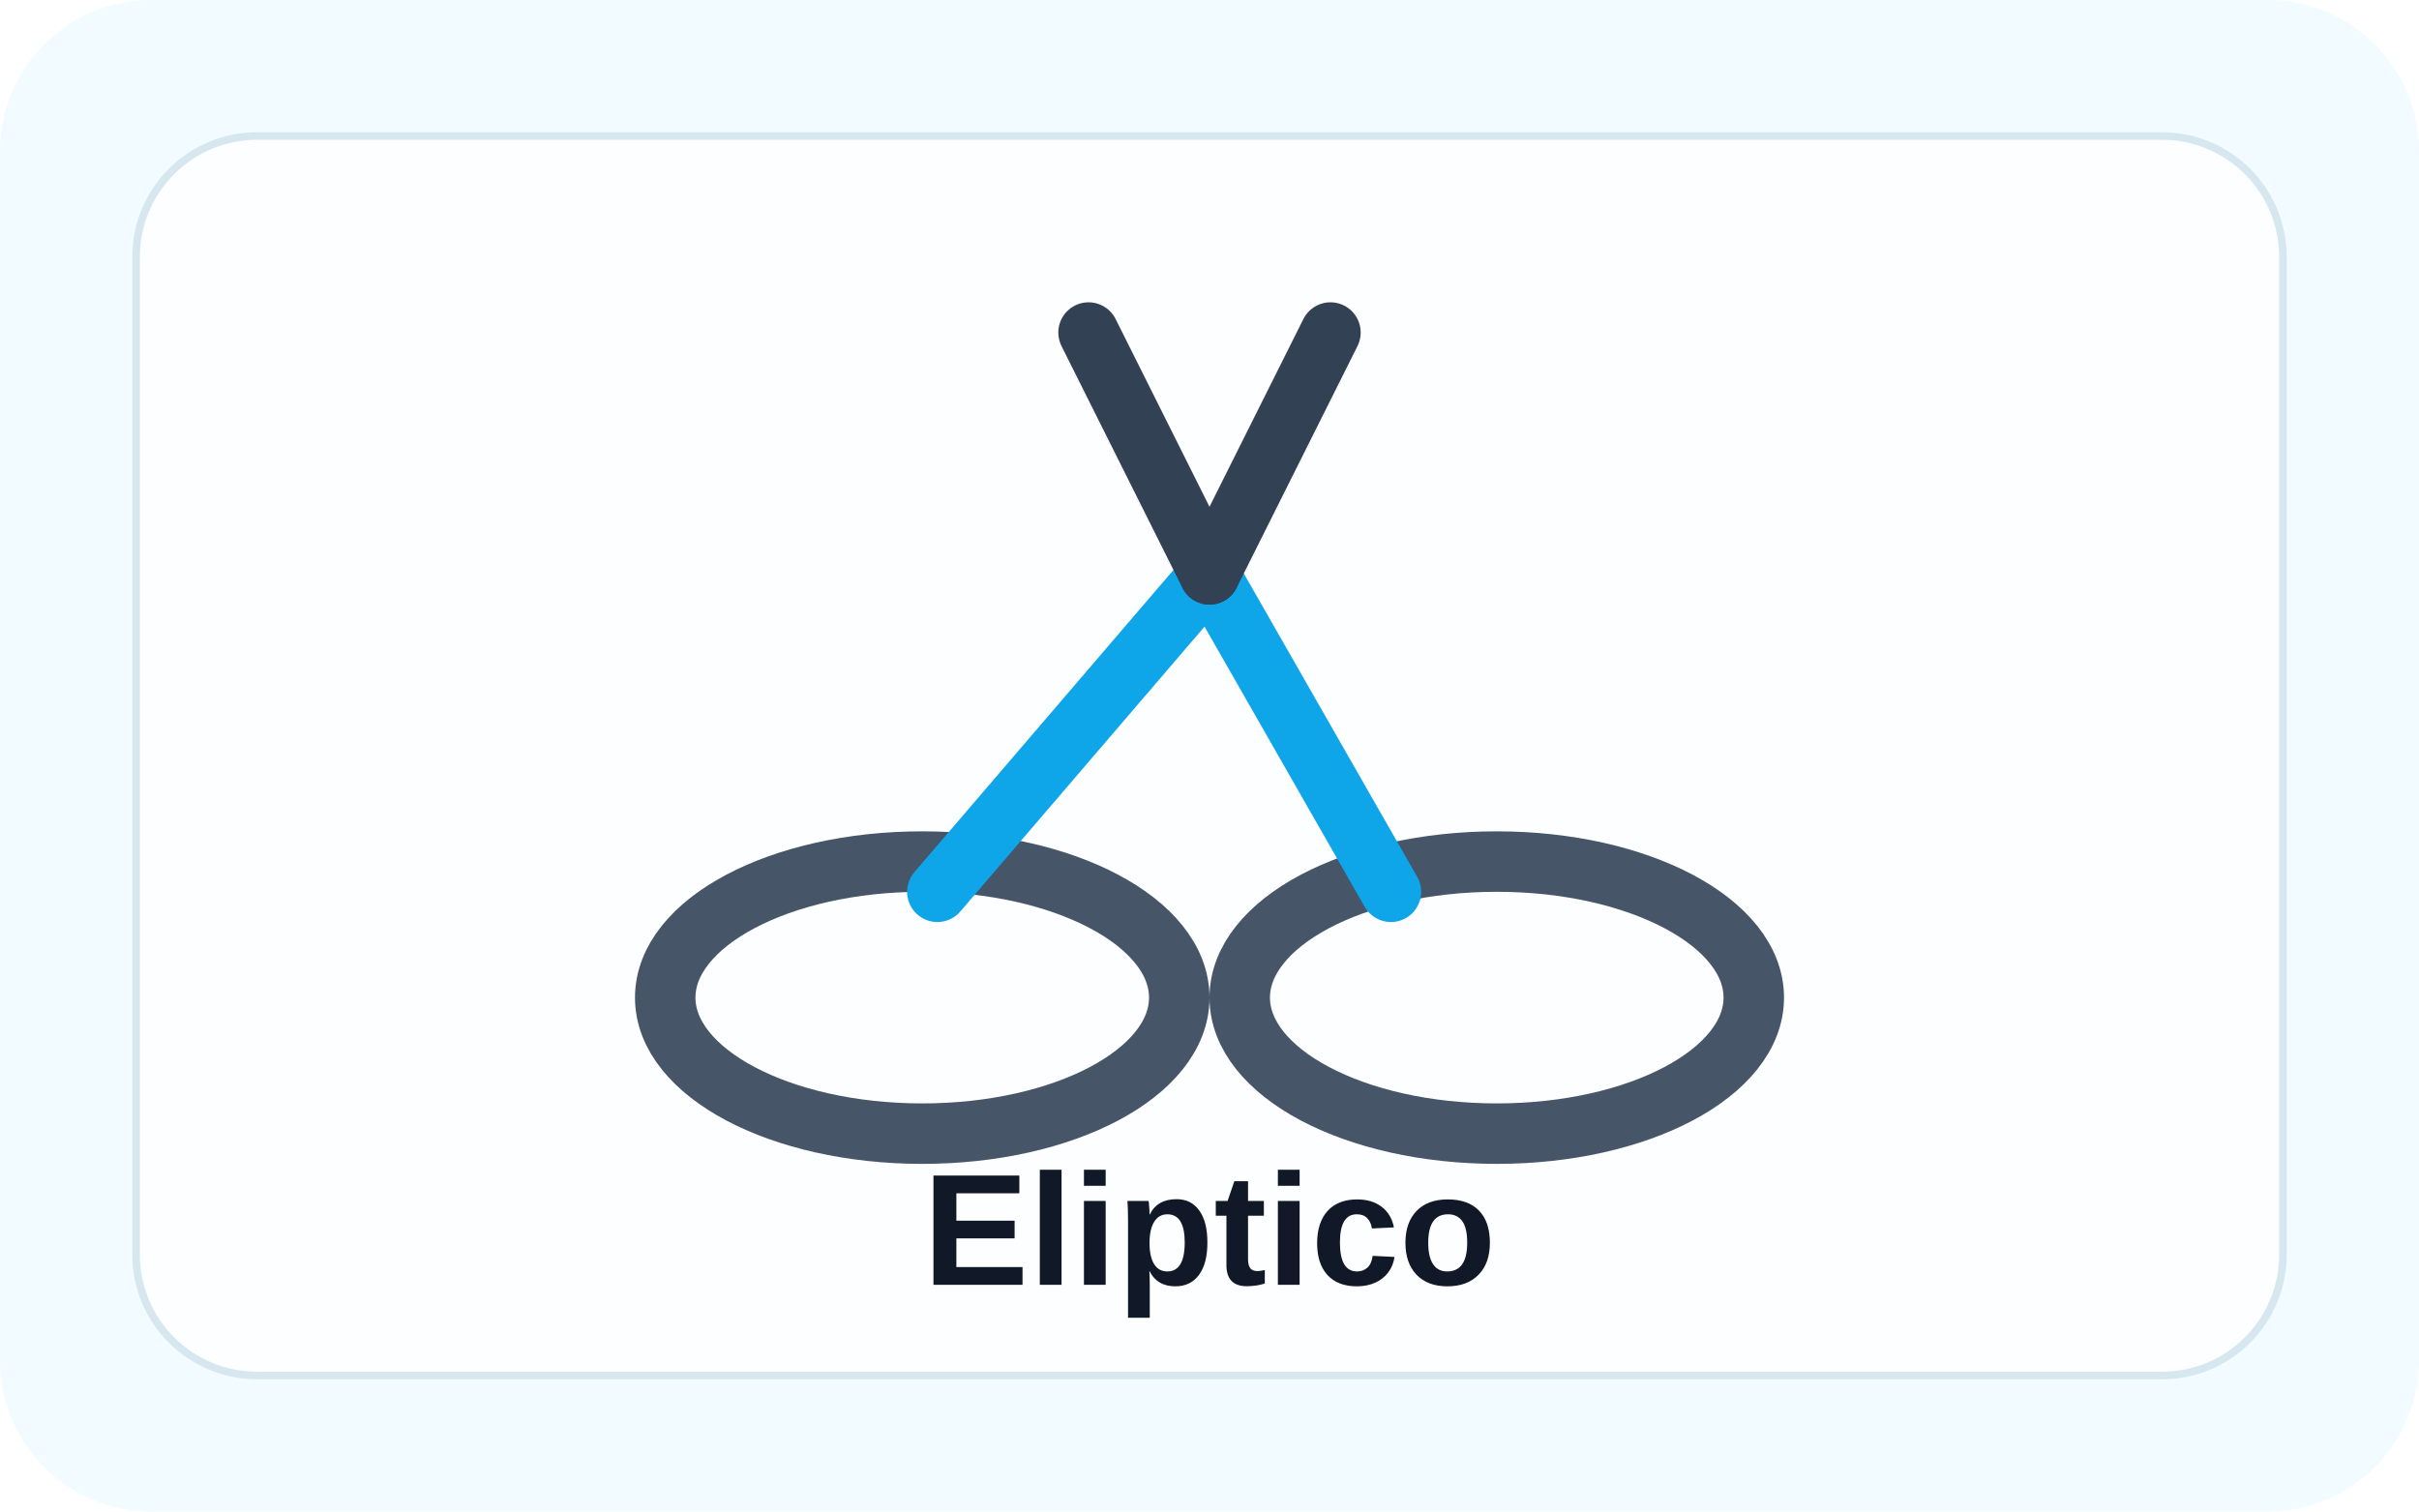
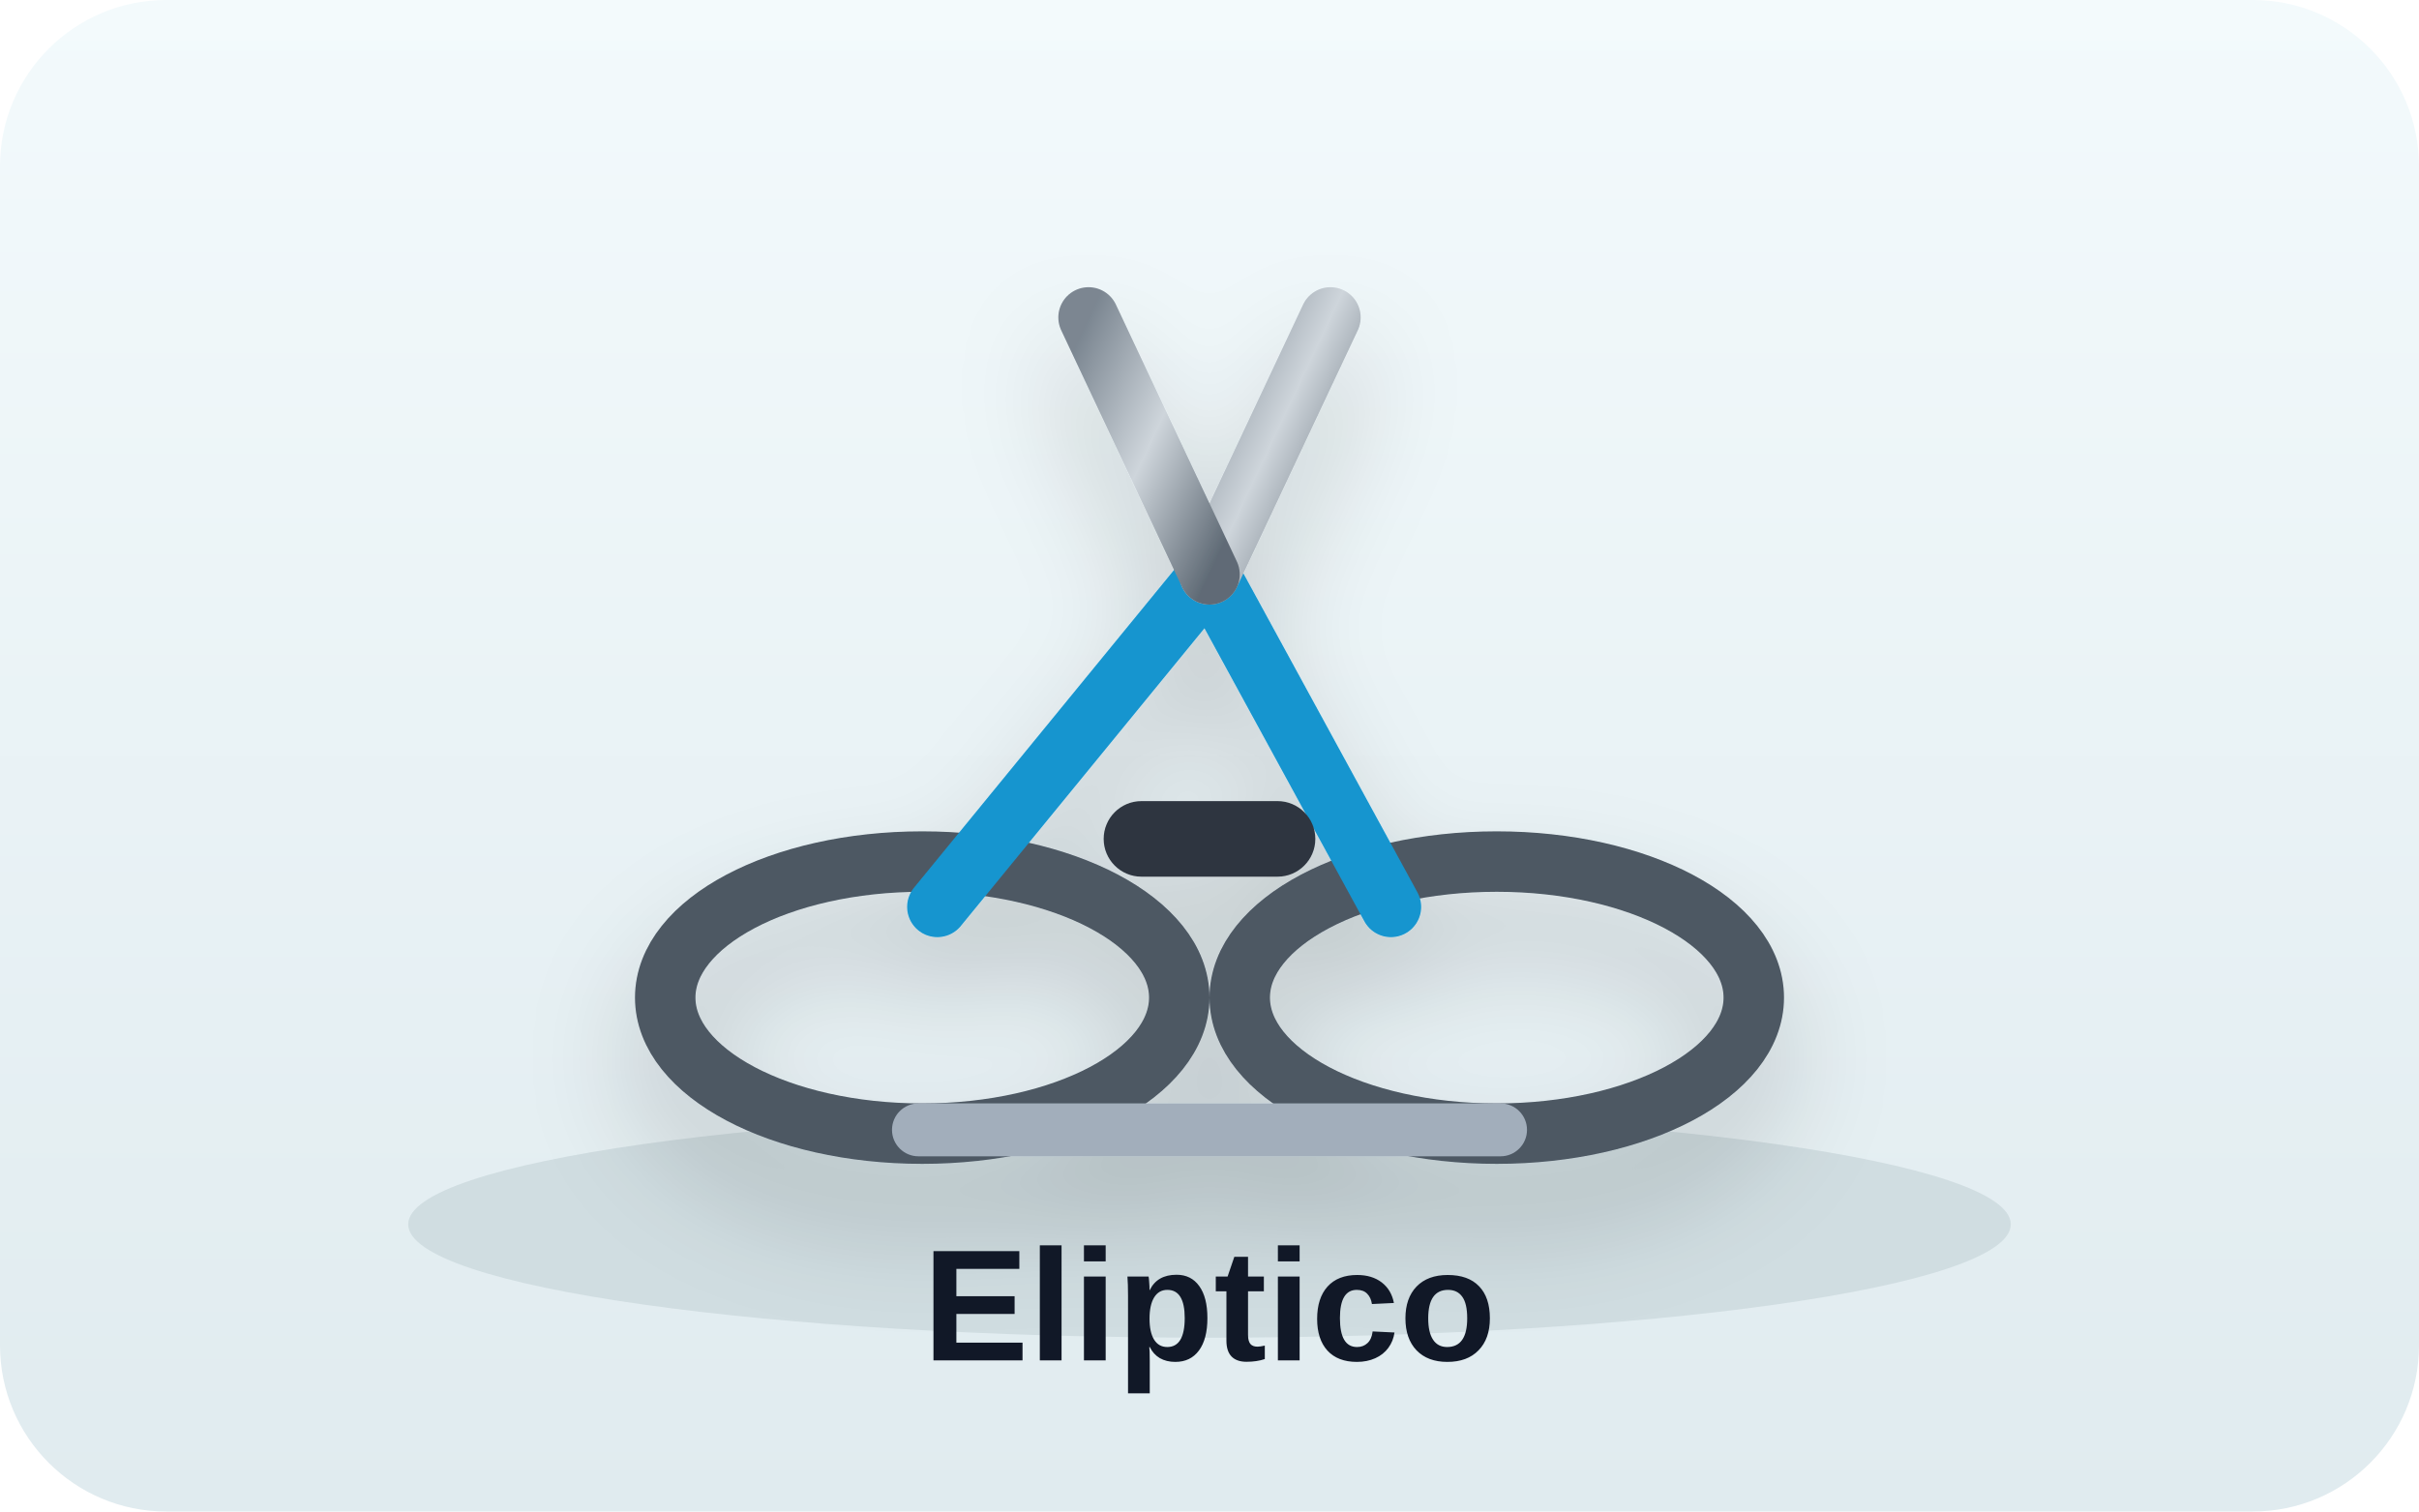
<svg xmlns="http://www.w3.org/2000/svg" viewBox="0 0 320 200" role="img" aria-label="Elíptico">
-   <rect width="320" height="200" rx="20" fill="#f2fbff" />
-   <rect x="18" y="18" width="284" height="164" rx="16" fill="#fcfeff" stroke="#d7e7ef" />
-   <ellipse cx="122" cy="132" rx="34" ry="18" fill="none" stroke="#475569" stroke-width="8" />
-   <ellipse cx="198" cy="132" rx="34" ry="18" fill="none" stroke="#475569" stroke-width="8" />
-   <path d="M124 118 L160 76 L184 118" fill="none" stroke="#0ea5e9" stroke-width="8" stroke-linecap="round" stroke-linejoin="round" />
-   <line x1="160" y1="76" x2="176" y2="44" stroke="#334155" stroke-width="8" stroke-linecap="round" />
-   <line x1="160" y1="76" x2="144" y2="44" stroke="#334155" stroke-width="8" stroke-linecap="round" />
-   <text x="160" y="170" text-anchor="middle" font-family="Arial, sans-serif" font-size="21" font-weight="700" fill="#111827">Eliptico</text>
+   <defs>
+     <linearGradient id="bg-ell" x1="0" y1="0" x2="0" y2="1">
+       <stop offset="0" stop-color="#f3fafc" />
+       <stop offset="1" stop-color="#e0ebef" />
+     </linearGradient>
+     <linearGradient id="metal-ell" x1="0" y1="0" x2="1" y2="1">
+       <stop offset="0" stop-color="#7b8691" />
+       <stop offset=".5" stop-color="#ced5db" />
+       <stop offset="1" stop-color="#606b76" />
+     </linearGradient>
+     <filter id="shadow-ell" x="-20%" y="-20%" width="150%" height="170%">
+       <feDropShadow dx="0" dy="8" stdDeviation="7" flood-color="#000" flood-opacity=".18" />
+     </filter>
+   </defs>
+   <rect width="320" height="200" rx="22" fill="url(#bg-ell)" />
+   <ellipse cx="160" cy="162" rx="106" ry="15" fill="#d0dde1" />
+   <g filter="url(#shadow-ell)">
+     <ellipse cx="122" cy="132" rx="34" ry="18" fill="none" stroke="#4d5864" stroke-width="8" />
+     <ellipse cx="198" cy="132" rx="34" ry="18" fill="none" stroke="#4d5864" stroke-width="8" />
+     <path d="M124 120 160 76l24 44" fill="none" stroke="#1795cf" stroke-width="8" stroke-linecap="round" stroke-linejoin="round" />
+     <line x1="160" y1="76" x2="176" y2="42" stroke="url(#metal-ell)" stroke-width="8" stroke-linecap="round" />
+     <line x1="160" y1="76" x2="144" y2="42" stroke="url(#metal-ell)" stroke-width="8" stroke-linecap="round" />
+     <rect x="146" y="106" width="28" height="10" rx="5" fill="#2d3641" />
+     <rect x="118" y="146" width="84" height="7" rx="3.5" fill="#a2aebb" />
+   </g>
+   <text x="160" y="180" text-anchor="middle" font-family="Arial, sans-serif" font-size="21" font-weight="700" fill="#111827">Eliptico</text>
</svg>
